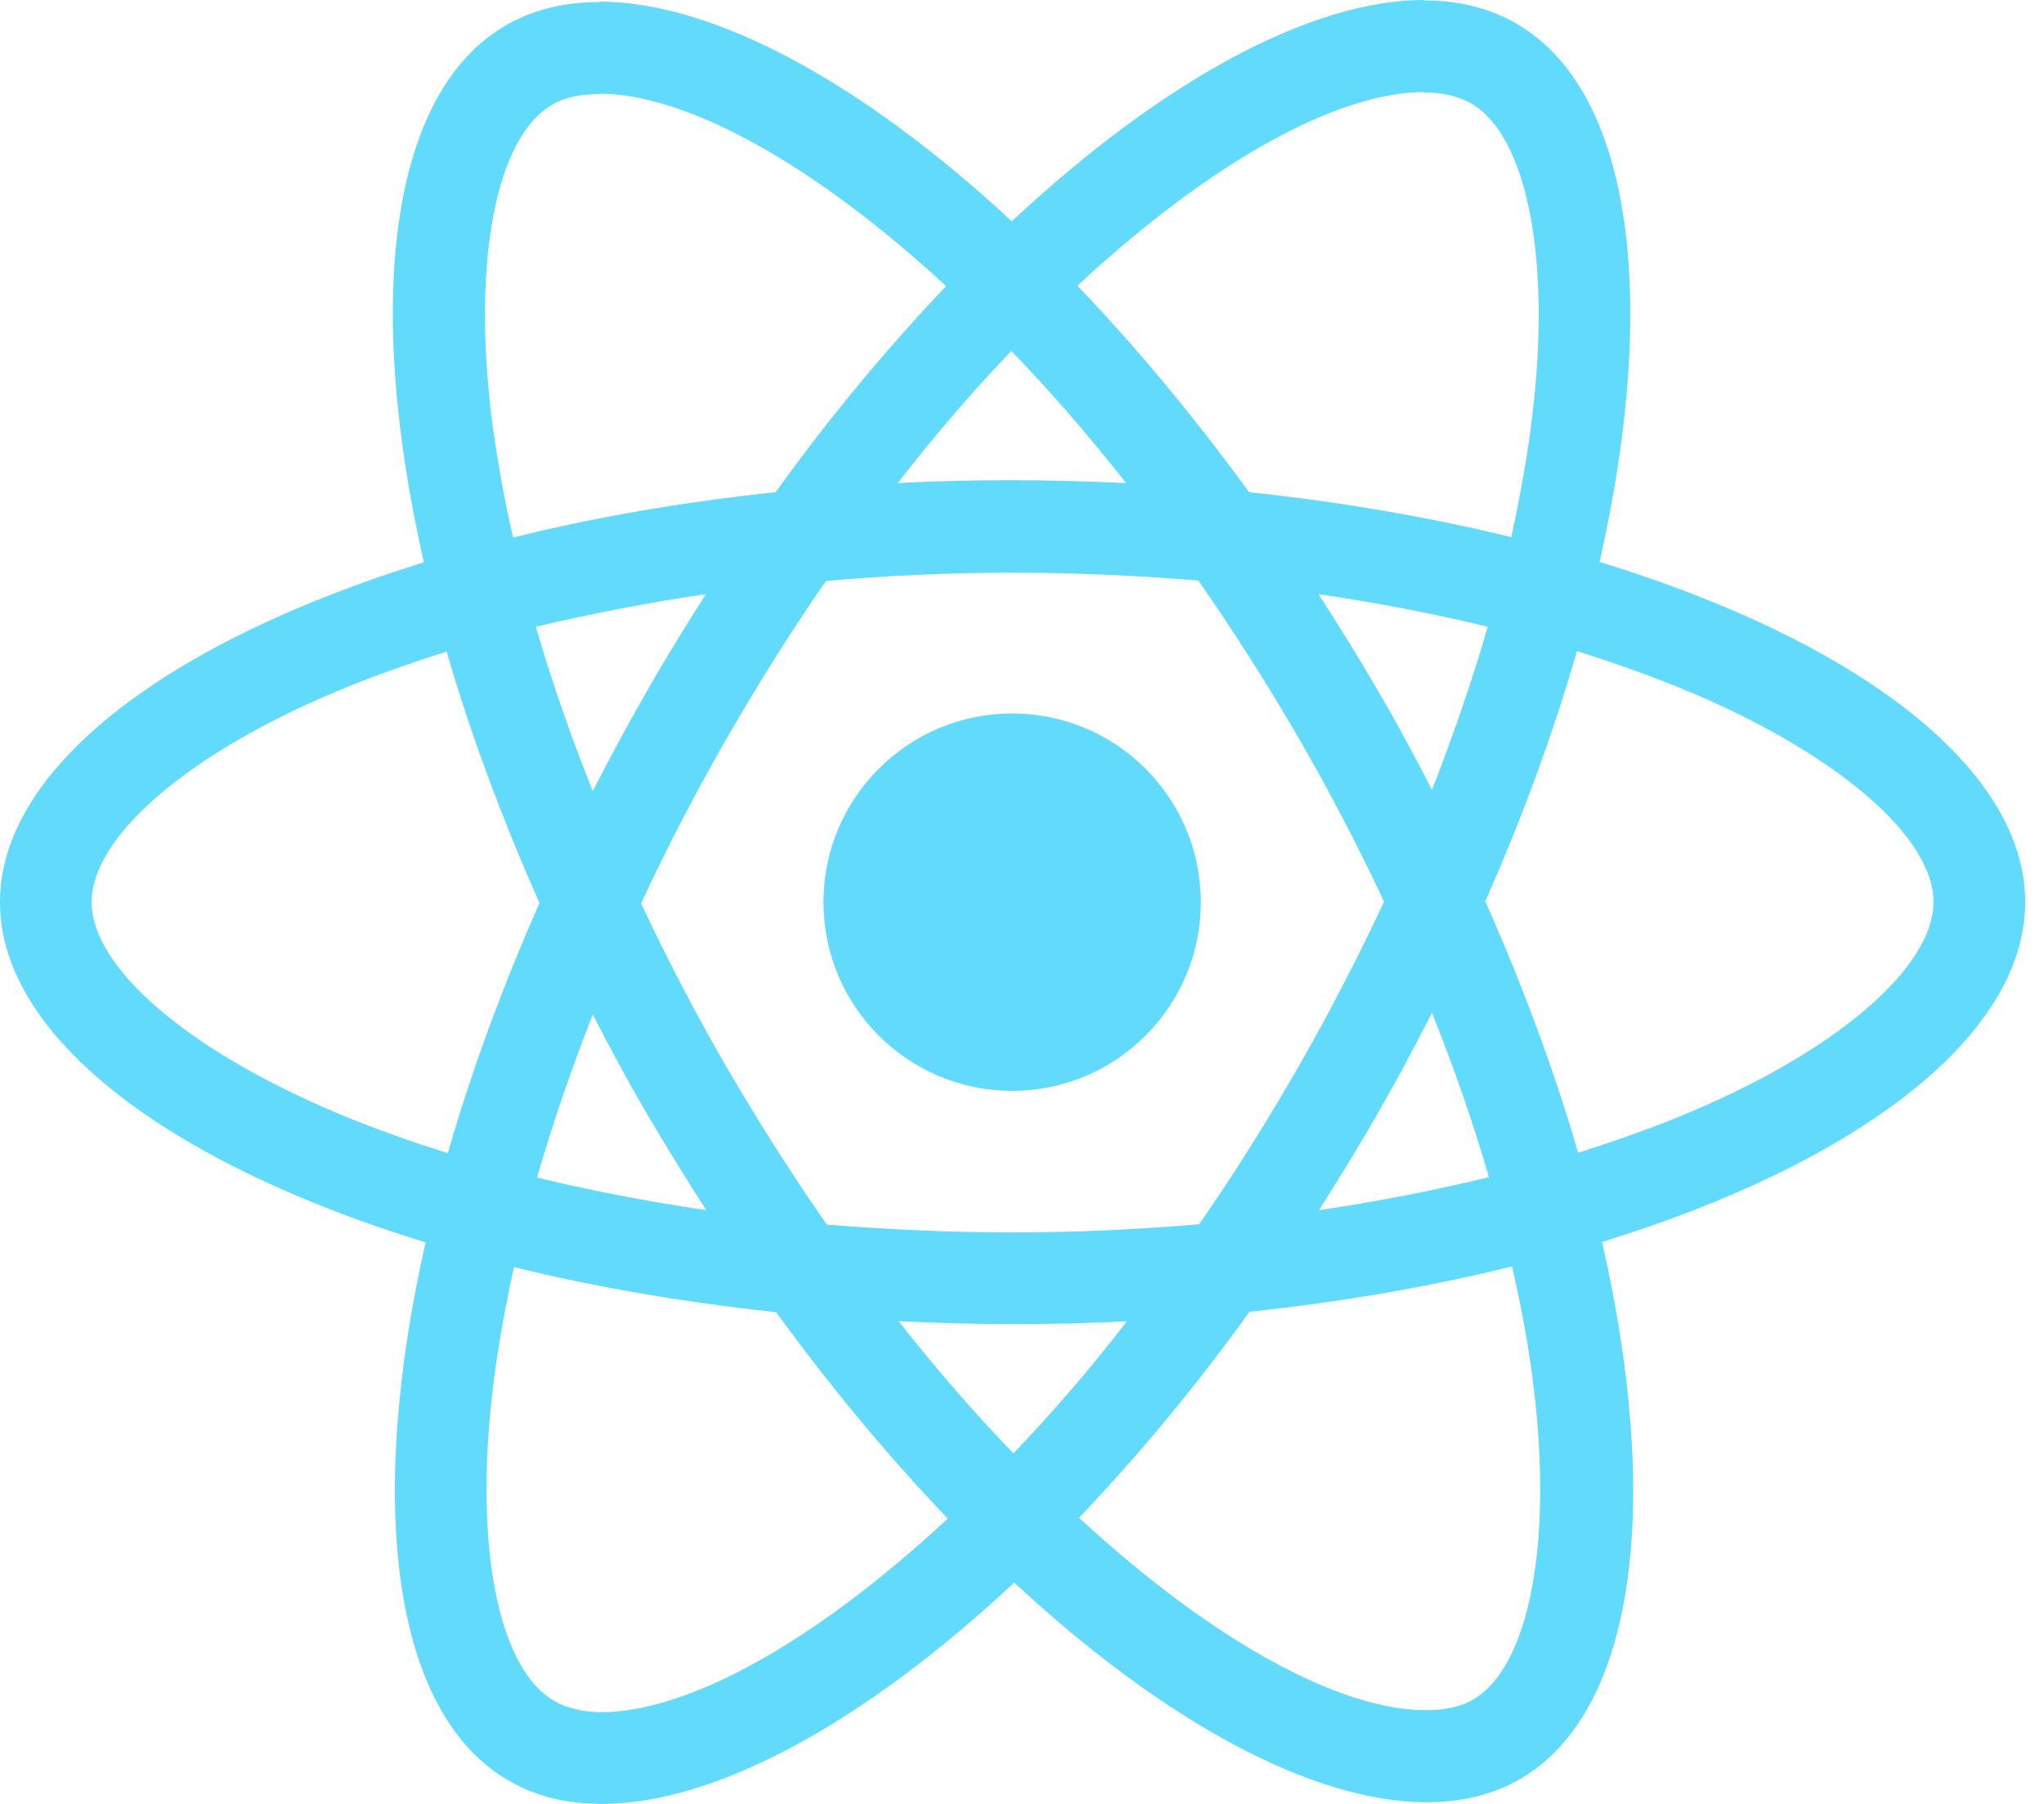
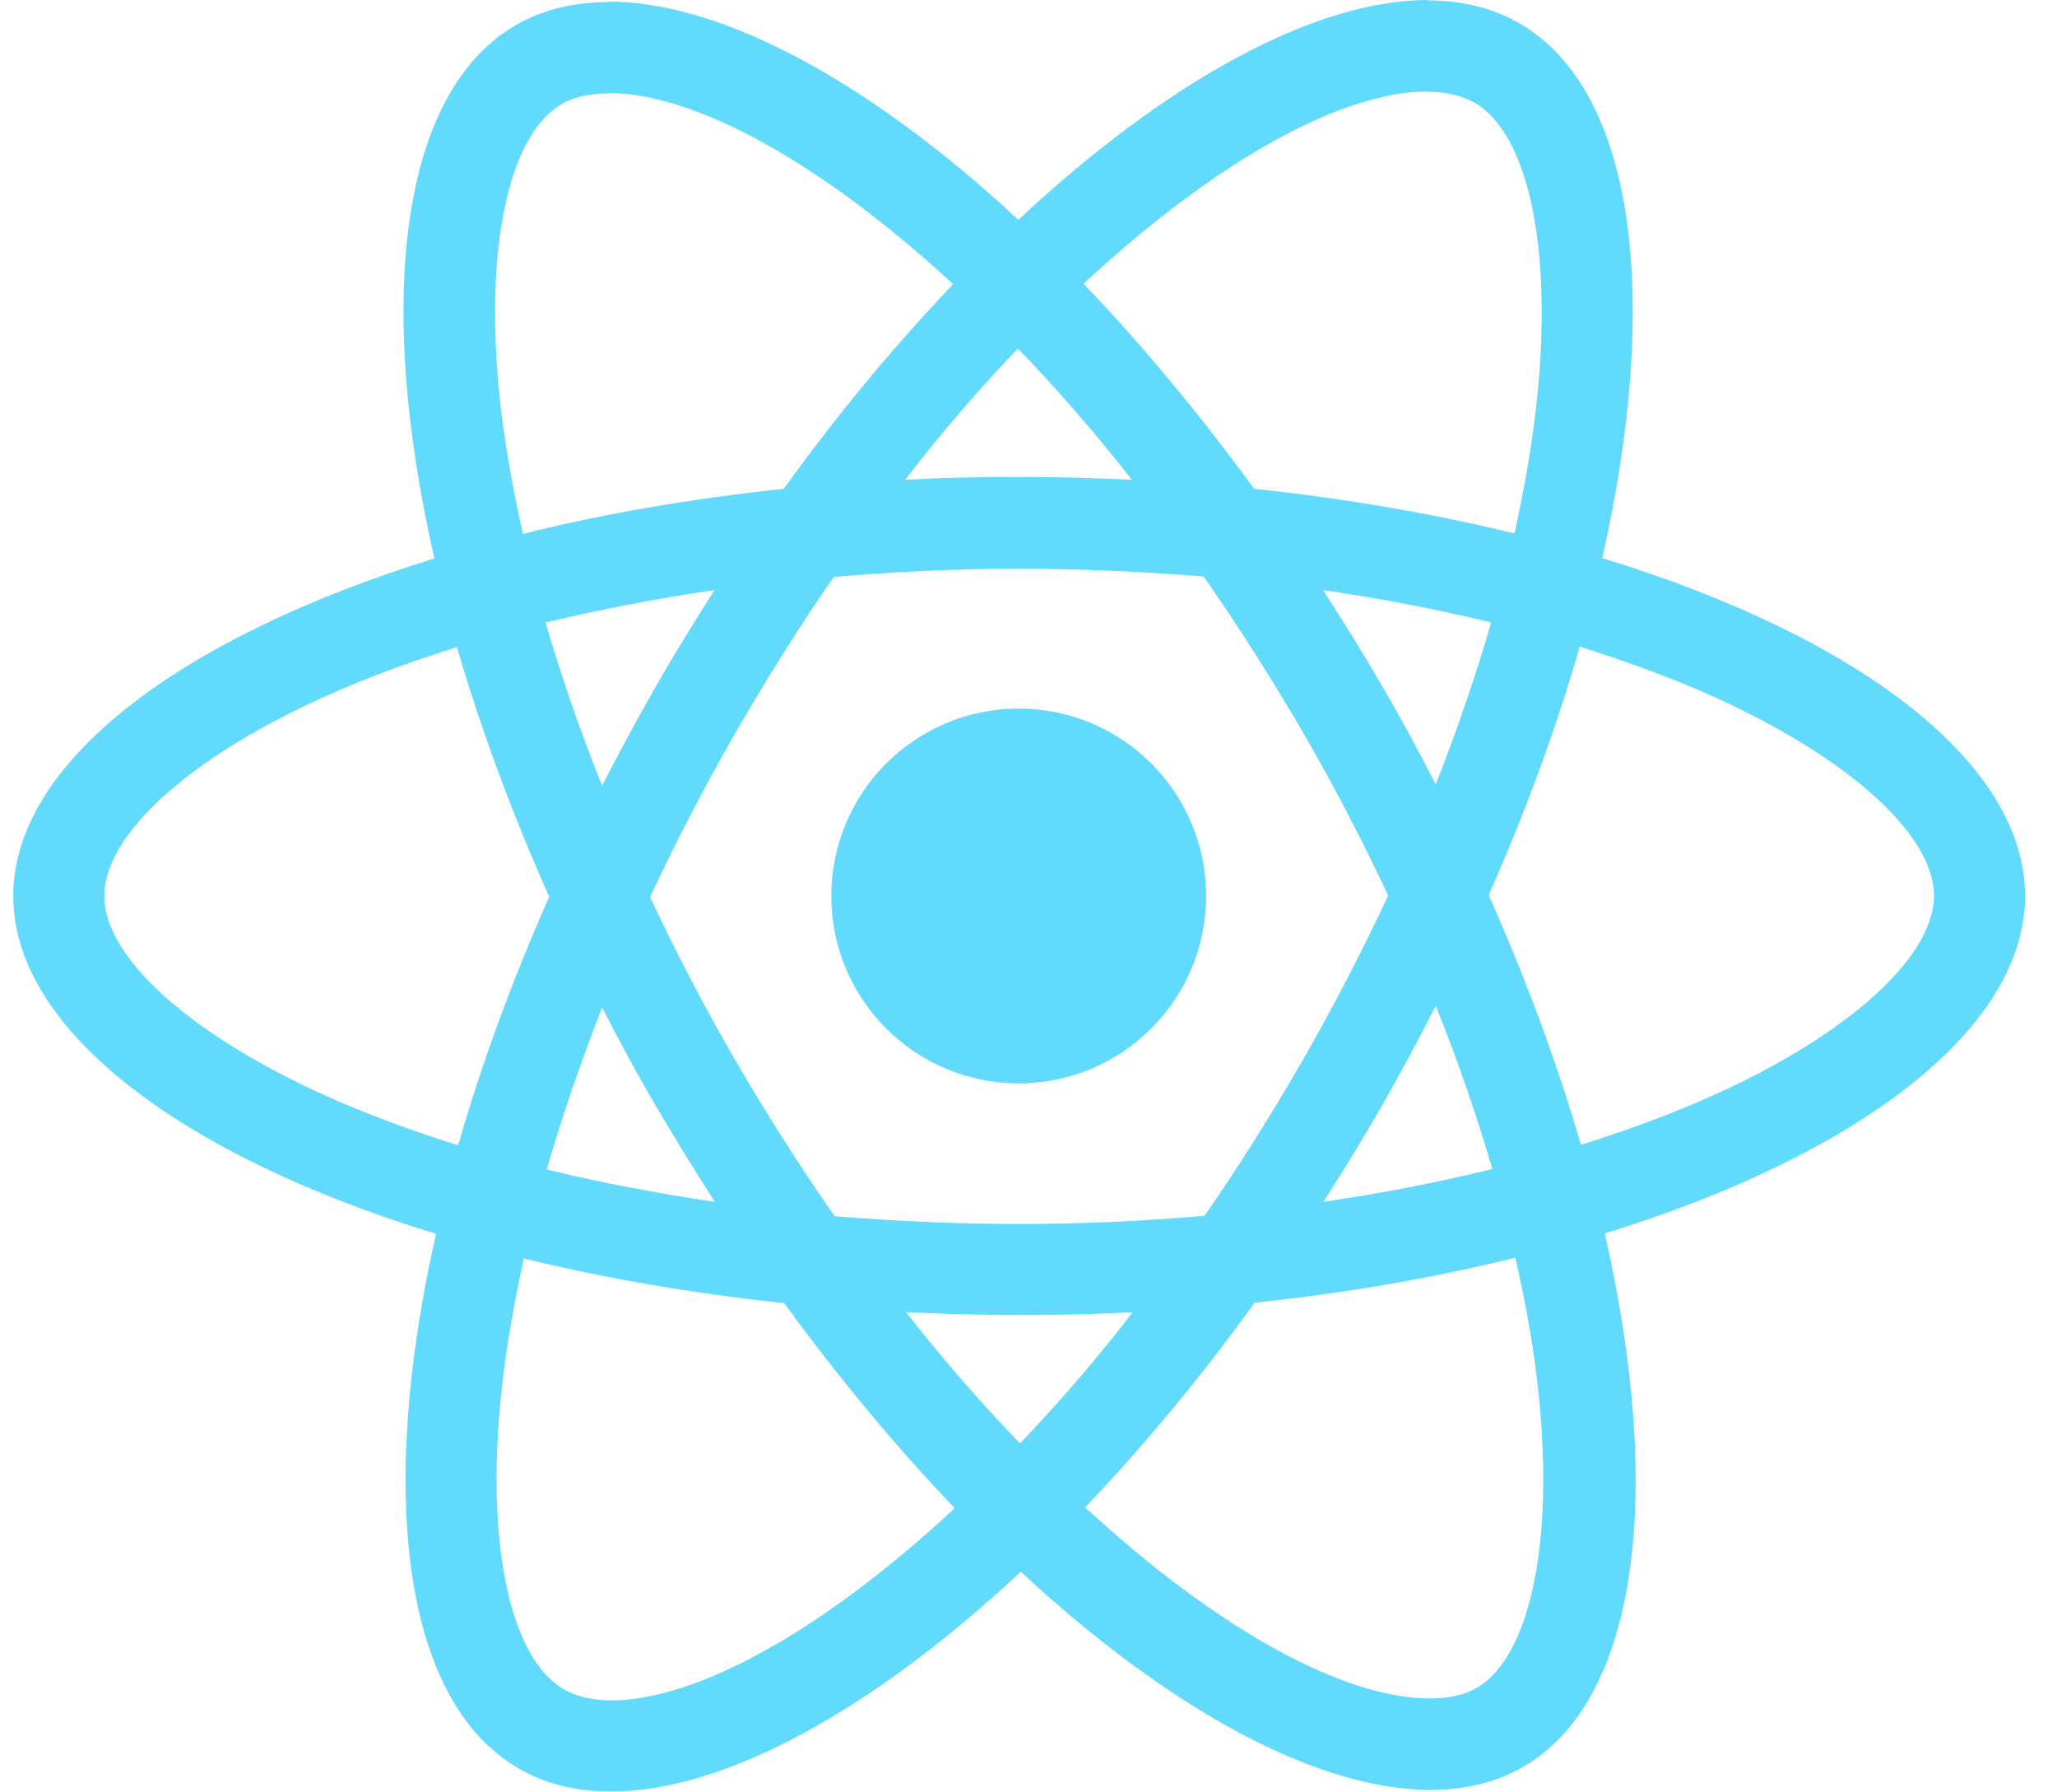
- <svg xmlns="http://www.w3.org/2000/svg" width="68" height="60" viewBox="0 0 68 60" fill="none">
+ <svg xmlns="http://www.w3.org/2000/svg" width="62" height="54" viewBox="0 0 68 60" fill="none">
  <path d="M67.375 30.007C67.375 25.544 61.785 21.314 53.216 18.691C55.193 9.957 54.315 3.008 50.442 0.783C49.549 0.261 48.505 0.014 47.365 0.014V3.076C47.997 3.076 48.505 3.2 48.931 3.433C50.799 4.504 51.609 8.583 50.977 13.829C50.826 15.12 50.579 16.48 50.277 17.867C47.585 17.208 44.646 16.7 41.556 16.37C39.702 13.829 37.78 11.522 35.843 9.503C40.32 5.342 44.523 3.062 47.379 3.062V0C43.603 0 38.659 2.692 33.66 7.361C28.661 2.719 23.717 0.055 19.941 0.055V3.117C22.783 3.117 26.999 5.383 31.476 9.517C29.554 11.536 27.631 13.829 25.805 16.37C22.701 16.7 19.762 17.208 17.07 17.881C16.754 16.507 16.521 15.175 16.356 13.898C15.711 8.652 16.507 4.573 18.361 3.488C18.773 3.241 19.309 3.131 19.941 3.131V0.069C18.787 0.069 17.743 0.316 16.837 0.838C12.978 3.062 12.113 9.998 14.104 18.704C5.562 21.341 0 25.557 0 30.007C0 34.47 5.589 38.7 14.159 41.323C12.181 50.057 13.06 57.006 16.933 59.231C17.826 59.753 18.869 60 20.023 60C23.799 60 28.743 57.308 33.742 52.639C38.741 57.281 43.685 59.945 47.462 59.945C48.615 59.945 49.659 59.698 50.565 59.176C54.424 56.951 55.289 50.016 53.298 41.309C61.813 38.686 67.375 34.456 67.375 30.007ZM49.494 20.847C48.986 22.618 48.354 24.445 47.64 26.271C47.077 25.173 46.487 24.074 45.841 22.976C45.209 21.877 44.536 20.806 43.864 19.762C45.814 20.05 47.695 20.407 49.494 20.847ZM43.204 35.473C42.133 37.327 41.035 39.084 39.895 40.719C37.849 40.897 35.775 40.993 33.687 40.993C31.614 40.993 29.54 40.897 27.507 40.732C26.368 39.098 25.255 37.354 24.184 35.514C23.14 33.715 22.193 31.888 21.328 30.048C22.179 28.208 23.14 26.368 24.17 24.569C25.241 22.715 26.34 20.957 27.48 19.323C29.526 19.144 31.6 19.048 33.687 19.048C35.761 19.048 37.835 19.144 39.867 19.309C41.007 20.943 42.12 22.687 43.191 24.527C44.234 26.326 45.182 28.153 46.047 29.993C45.182 31.833 44.234 33.674 43.204 35.473ZM47.64 33.687C48.382 35.528 49.014 37.368 49.535 39.153C47.736 39.593 45.841 39.963 43.877 40.252C44.55 39.194 45.223 38.109 45.855 36.997C46.487 35.898 47.077 34.786 47.64 33.687ZM33.715 48.341C32.438 47.022 31.16 45.553 29.897 43.946C31.133 44.001 32.396 44.042 33.674 44.042C34.965 44.042 36.242 44.015 37.491 43.946C36.255 45.553 34.978 47.022 33.715 48.341ZM23.497 40.252C21.547 39.963 19.666 39.606 17.867 39.167C18.375 37.395 19.007 35.569 19.721 33.742C20.284 34.841 20.874 35.94 21.52 37.038C22.165 38.137 22.824 39.208 23.497 40.252ZM33.646 11.673C34.923 12.992 36.2 14.461 37.464 16.068C36.228 16.013 34.965 15.972 33.687 15.972C32.396 15.972 31.119 15.999 29.869 16.068C31.105 14.461 32.383 12.992 33.646 11.673ZM23.484 19.762C22.811 20.819 22.138 21.904 21.506 23.017C20.874 24.115 20.284 25.214 19.721 26.313C18.979 24.472 18.347 22.632 17.826 20.847C19.625 20.421 21.52 20.05 23.484 19.762ZM11.055 36.956C6.194 34.882 3.049 32.163 3.049 30.007C3.049 27.851 6.194 25.118 11.055 23.058C12.236 22.55 13.527 22.097 14.859 21.671C15.642 24.363 16.672 27.164 17.949 30.034C16.686 32.891 15.669 35.679 14.9 38.357C13.541 37.931 12.25 37.464 11.055 36.956ZM18.444 56.58C16.576 55.509 15.766 51.431 16.397 46.184C16.548 44.894 16.796 43.534 17.098 42.147C19.789 42.806 22.728 43.314 25.818 43.644C27.672 46.184 29.595 48.492 31.531 50.51C27.054 54.672 22.852 56.951 19.995 56.951C19.377 56.938 18.856 56.814 18.444 56.58ZM51.019 46.116C51.664 51.362 50.867 55.441 49.014 56.526C48.602 56.773 48.066 56.883 47.434 56.883C44.591 56.883 40.375 54.617 35.898 50.483C37.821 48.464 39.744 46.171 41.57 43.63C44.674 43.3 47.613 42.792 50.304 42.12C50.62 43.507 50.867 44.839 51.019 46.116ZM56.306 36.956C55.125 37.464 53.834 37.917 52.502 38.343C51.719 35.651 50.689 32.85 49.412 29.979C50.675 27.123 51.691 24.335 52.461 21.657C53.82 22.083 55.111 22.55 56.319 23.058C61.181 25.132 64.326 27.851 64.326 30.007C64.312 32.163 61.167 34.896 56.306 36.956Z" fill="#61DAFB" />
  <path d="M33.672 36.283C37.139 36.283 39.949 33.474 39.949 30.007C39.949 26.541 37.139 23.731 33.672 23.731C30.206 23.731 27.396 26.541 27.396 30.007C27.396 33.474 30.206 36.283 33.672 36.283Z" fill="#61DAFB" />
</svg>
